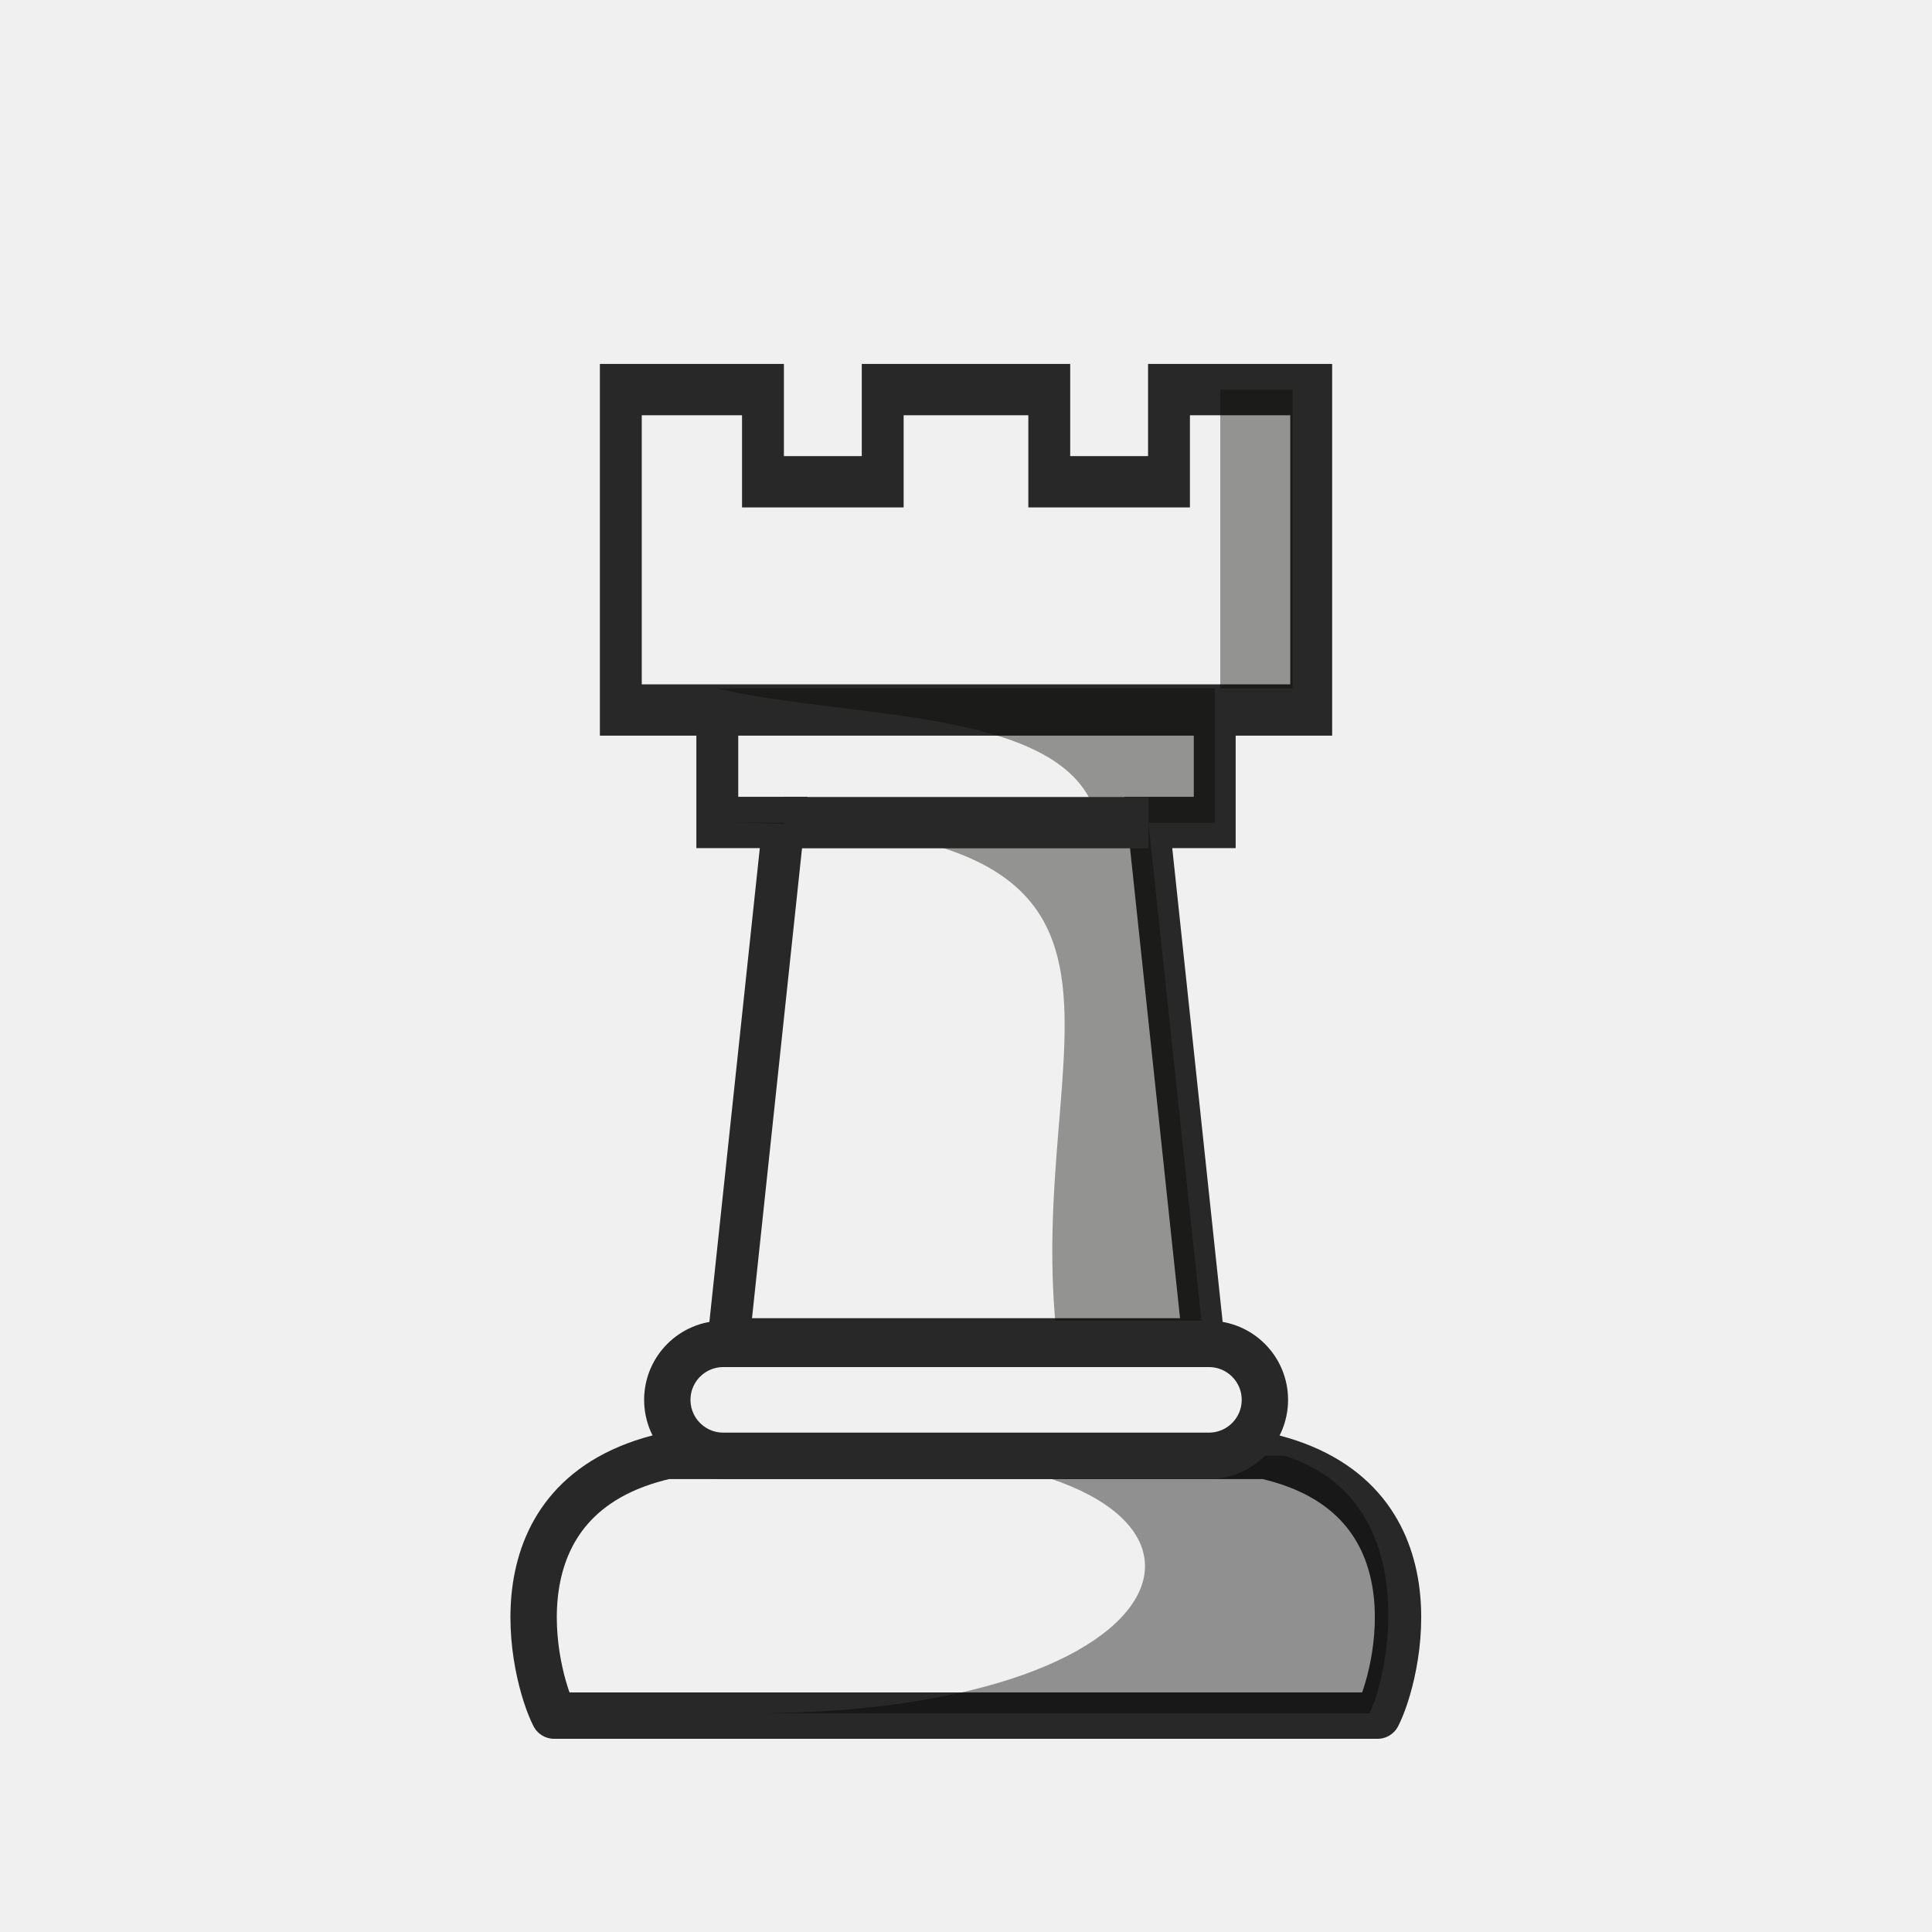
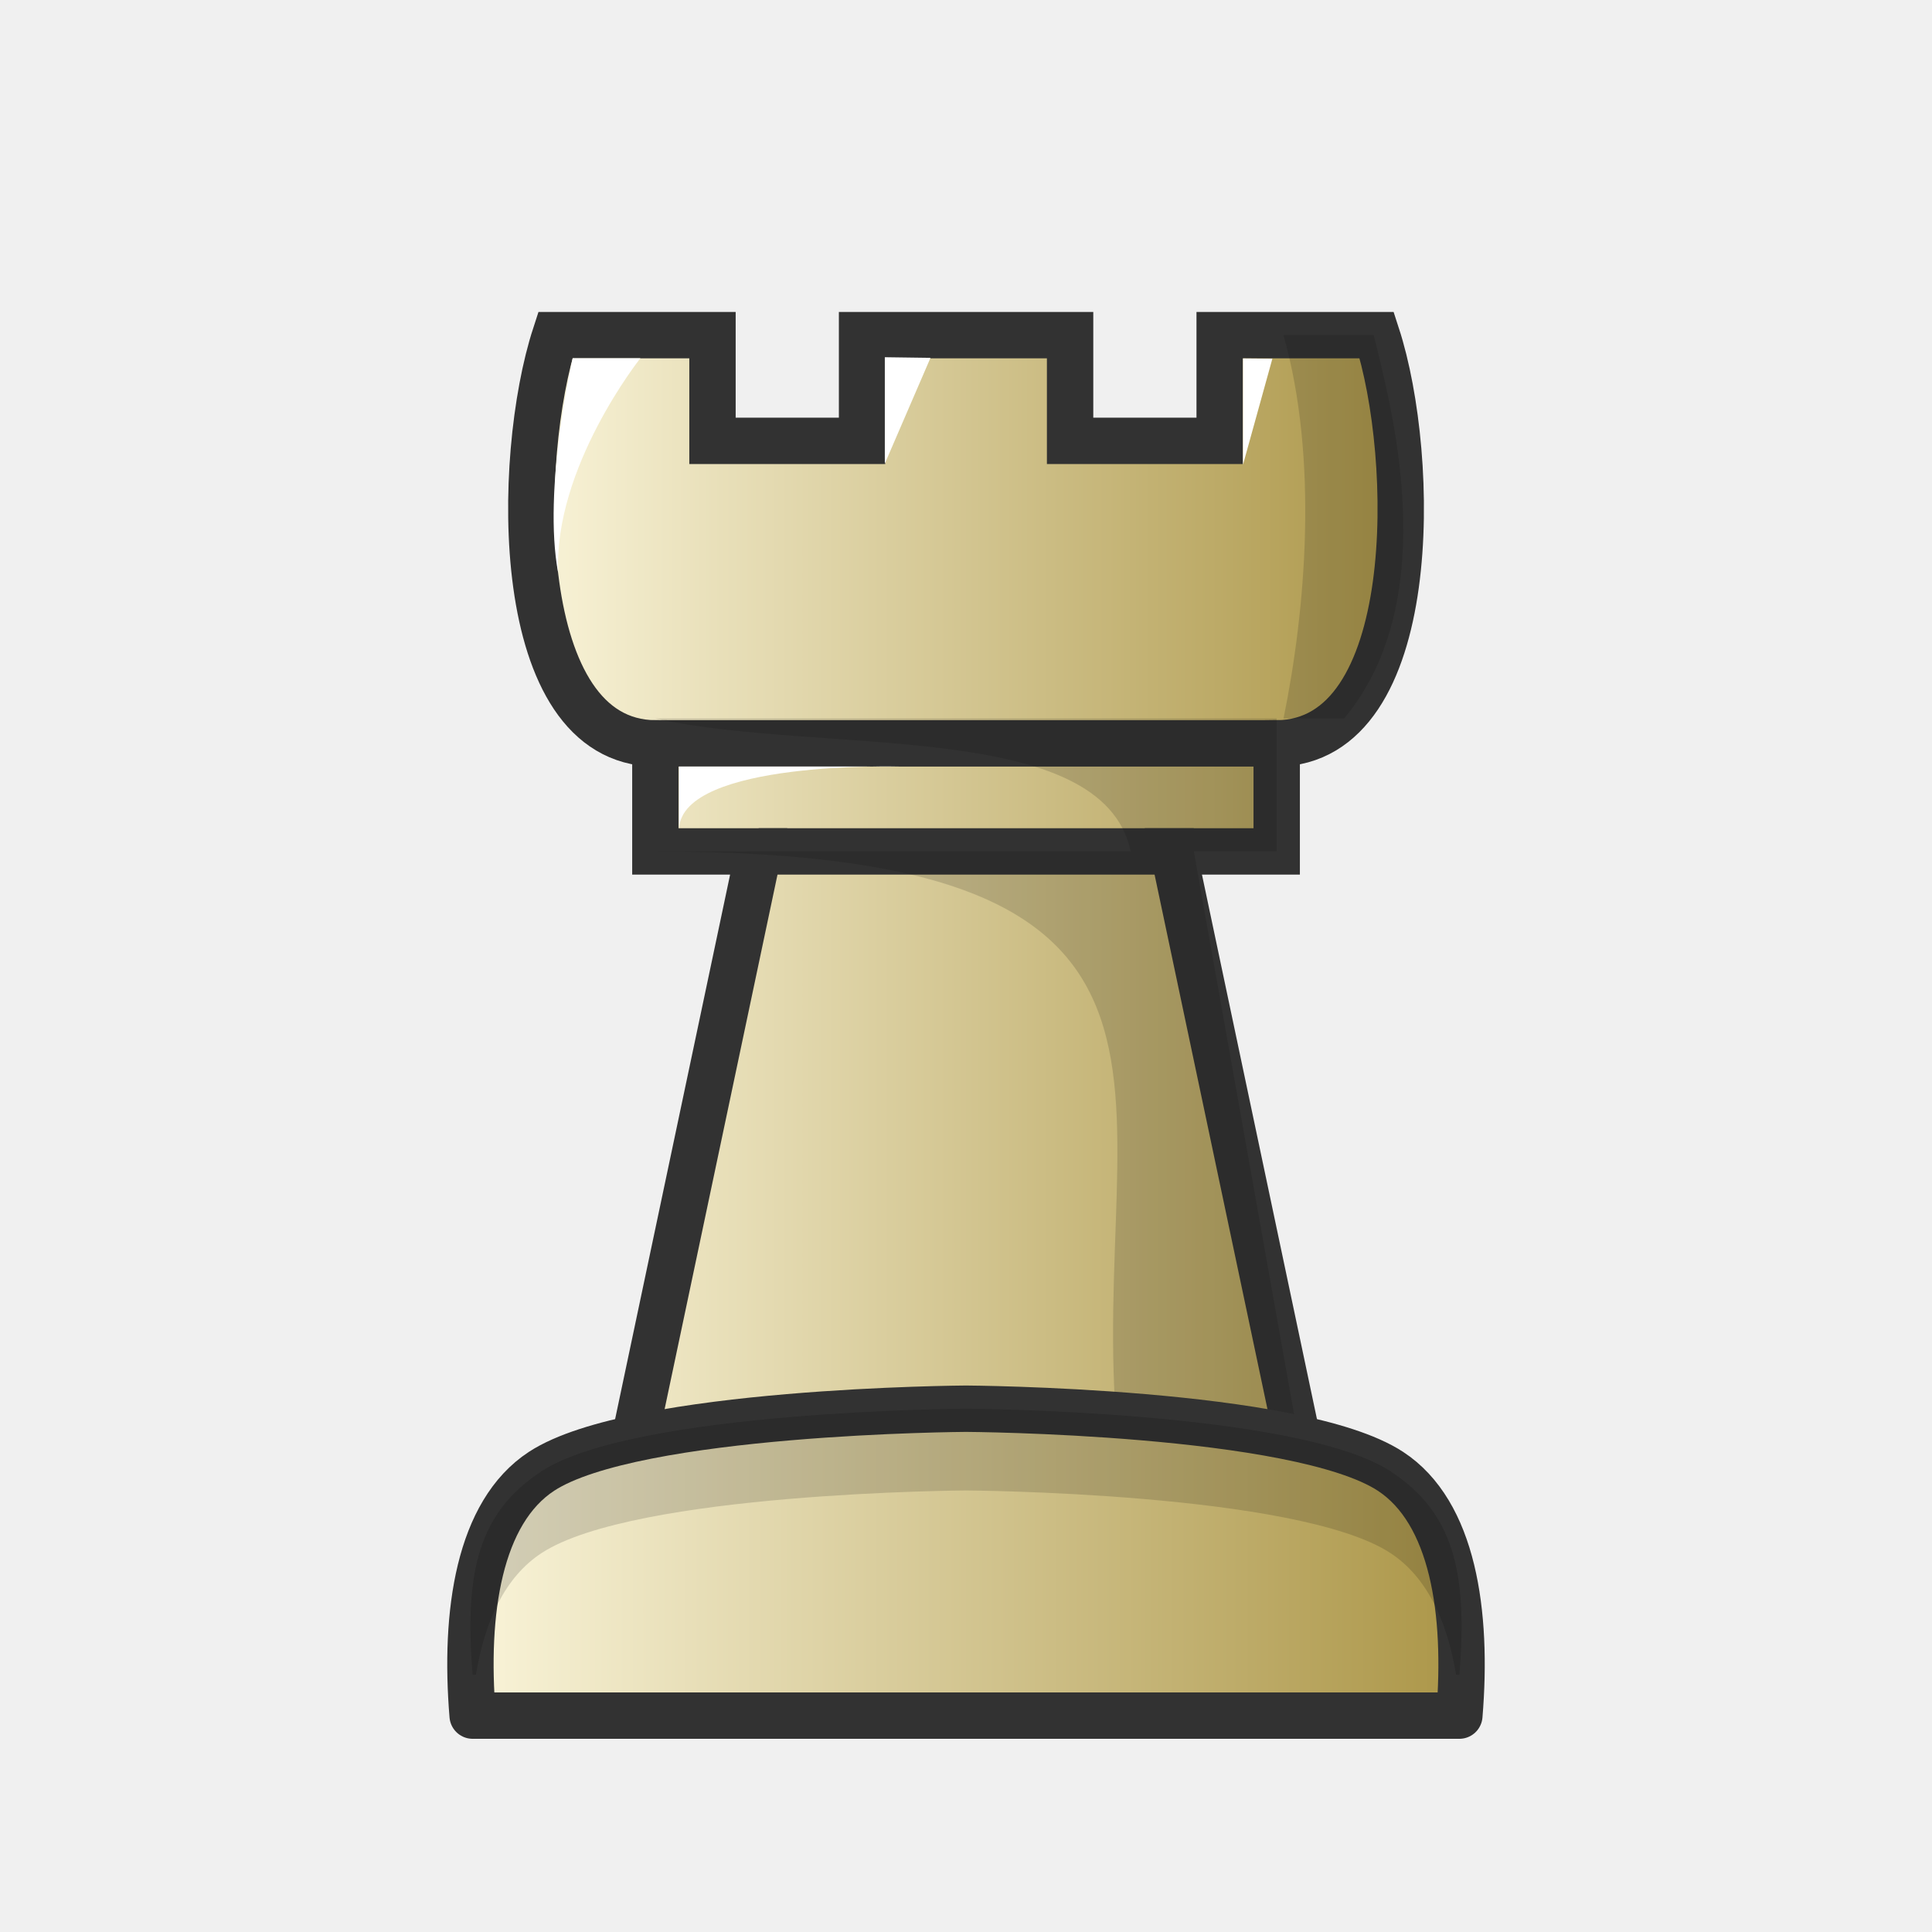
- <svg xmlns="http://www.w3.org/2000/svg" width="50mm" height="50mm" clip-rule="evenodd" fill-rule="evenodd" image-rendering="optimizeQuality" shape-rendering="geometricPrecision" text-rendering="geometricPrecision" version="1.1" viewBox="0 0 50 50">
-   <g transform="translate(503.94 -312.04)">
-     <g transform="matrix(.81609 0 0 1 -88.083 4.5703e-6)">
-       <g transform="translate(-99.825 67.905)" stroke-width="1.107">
-         <path d="m-387 262.51h15.775m-18.835-8.293v8.293l3.06 2e-5v2.91h2.104l-1.76 13.494h15.086l-1.759-13.494h2.103v-2.91l3.06-2e-5v-8.293h-4.51v2.386h-3.797v-2.386h-5.282v2.386h-3.797v-2.386z" fill="#f0f0f0" stroke="#282828" stroke-width="1.328" />
-         <path d="m-371.05 254.22v7.731l-15.949 1e-5c4.248 0.83 11.34 0.454 12.071 3.473l-12.071 2e-5c15.775-2e-5 9.582 5.462 10.793 13.495l4.637-4.3e-4 -1.759-13.494h2.104v-3.473h2.466v-7.731z" fill="#070705" opacity=".4" />
-       </g>
-       <path d="m-484.72 333.33h11.567" fill="#f0f0f0" stroke="#282828" stroke-width="1.328" />
-     </g>
-     <path d="m-468.29 356.44c0.518-1.005 1.711-5.668-2.901-6.721h-15.507c-4.612 1.053-3.419 5.715-2.901 6.721z" fill="#f0f0f0" stroke="#282828" stroke-linejoin="round" stroke-width="1.2" />
-     <path d="m-480.89 349.68c9.979 0.278 8.517 6.732-3.739 6.703h16.128c0.51-0.99 1.426-5.529-2.203-6.669" opacity=".4" />
-     <rect x="-486.67" y="346.82" width="15.465" height="2.896" ry="1.448" fill="#f0f0f0" stroke="#282828" stroke-linecap="round" stroke-linejoin="round" stroke-width="1.2" style="paint-order:normal" />
-   </g>
+ <svg xmlns="http://www.w3.org/2000/svg" xmlns:xlink="http://www.w3.org/1999/xlink" width="50mm" height="50mm" clip-rule="evenodd" fill-rule="evenodd" image-rendering="optimizeQuality" shape-rendering="geometricPrecision" text-rendering="geometricPrecision" version="1.1" viewBox="0 0 50 50">
+   <defs>
+     <linearGradient id="linearGradient5167" x1="-497.73" x2="-408.14" y1="2174.5" y2="2174.5" gradientTransform="matrix(.26458 0 0 .26458 144.84 -551.98)" gradientUnits="userSpaceOnUse" xlink:href="#linearGradient3935" />
+     <linearGradient id="linearGradient5169" x1="-134.61" x2="-107.76" y1="598.91" y2="598.91" gradientTransform="translate(146.19,-558.49)" gradientUnits="userSpaceOnUse" xlink:href="#linearGradient3935" />
+     <linearGradient id="linearGradient3935">
+       <stop stop-color="#f2e7da" style="stop-color:#fbf6dc" offset="0" />
+       <stop stop-color="#bba38a" style="stop-color:#aa9445" offset="1" />
+     </linearGradient>
+   </defs>
+   <path d="m14.371 8.674c-1.032 3.169-1.144 10.538 2.59 10.565v2.796h2.674l-3.381 16.01h17.494l-3.381-16.01h2.674v-2.796c3.734-0.027 3.622-7.396 2.59-10.565h-4.066v2.735h-3.871v-2.735h-5.384v2.735h-3.871v-2.735z" style="fill:url(#linearGradient5167);stroke-width:1.2;stroke:#323232" />
+   <path d="m16.961 19.239h16.079" style="fill:none;stroke-width:1.2;stroke:#323232" />
+   <path d="m19.634 22.035 11.261-3.97e-4" style="fill:none;stroke-width:1.2;stroke:#323232" />
+   <path d="m33.217 8.674c0.911 3.222 0.571 7.135 0 9.921l-16.256 1e-5c4.33 0.952 11.559-0.021 12.303 3.44l-12.303 2e-5c16.079-2e-5 10.825 6.801 12.059 16.01l4.727-5.3e-4 -2.852-16.01h2.144v-3.44h1.746c2.622-3.15 1.169-8.232 0.767-9.921z" style="fill:#070705;opacity:.15" />
+   <path d="m25 36.457s-8.578 0.048-10.983 1.619c-1.623 1.06-2.006 3.651-1.785 6.324h25.536c0.221-2.672-0.162-5.264-1.785-6.324-2.405-1.571-10.983-1.619-10.983-1.619z" style="clip-rule:evenodd;fill-rule:evenodd;fill:url(#linearGradient5169);image-rendering:optimizeQuality;shape-rendering:geometricPrecision;stroke-linejoin:round;stroke-width:1.2;stroke:#323232" />
+   <path d="m25 36.457s-8.578 0.048-10.983 1.619c-1.623 1.06-2.005 2.593-1.785 5.265h0.084c0.228-1.38 0.75-2.528 1.701-3.149 2.405-1.571 10.983-1.619 10.983-1.619s8.579 0.048 10.983 1.619c0.95 0.621 1.473 1.769 1.701 3.149h0.084c0.221-2.672-0.162-4.205-1.785-5.265-2.405-1.571-10.983-1.619-10.983-1.619z" style="clip-rule:evenodd;fill-rule:evenodd;fill:#000000;image-rendering:optimizeQuality;opacity:.15;shape-rendering:geometricPrecision" />
+   <path d="m14.821 9.27s-0.784 3.408-0.375 5.56c-0.123-2.734 2.128-5.56 2.128-5.56z" style="fill:#ffffff" />
+   <path d="m22.899 9.245v2.753l1.182-2.737z" style="fill:#ffffff" />
+   <path d="m32.168 9.276v2.753l0.761-2.746z" style="fill:#ffffff" />
+   <path d="m17.575 21.433v-1.596h5.705s-5.598-0.157-5.705 1.596z" style="fill:#ffffff" />
</svg>
